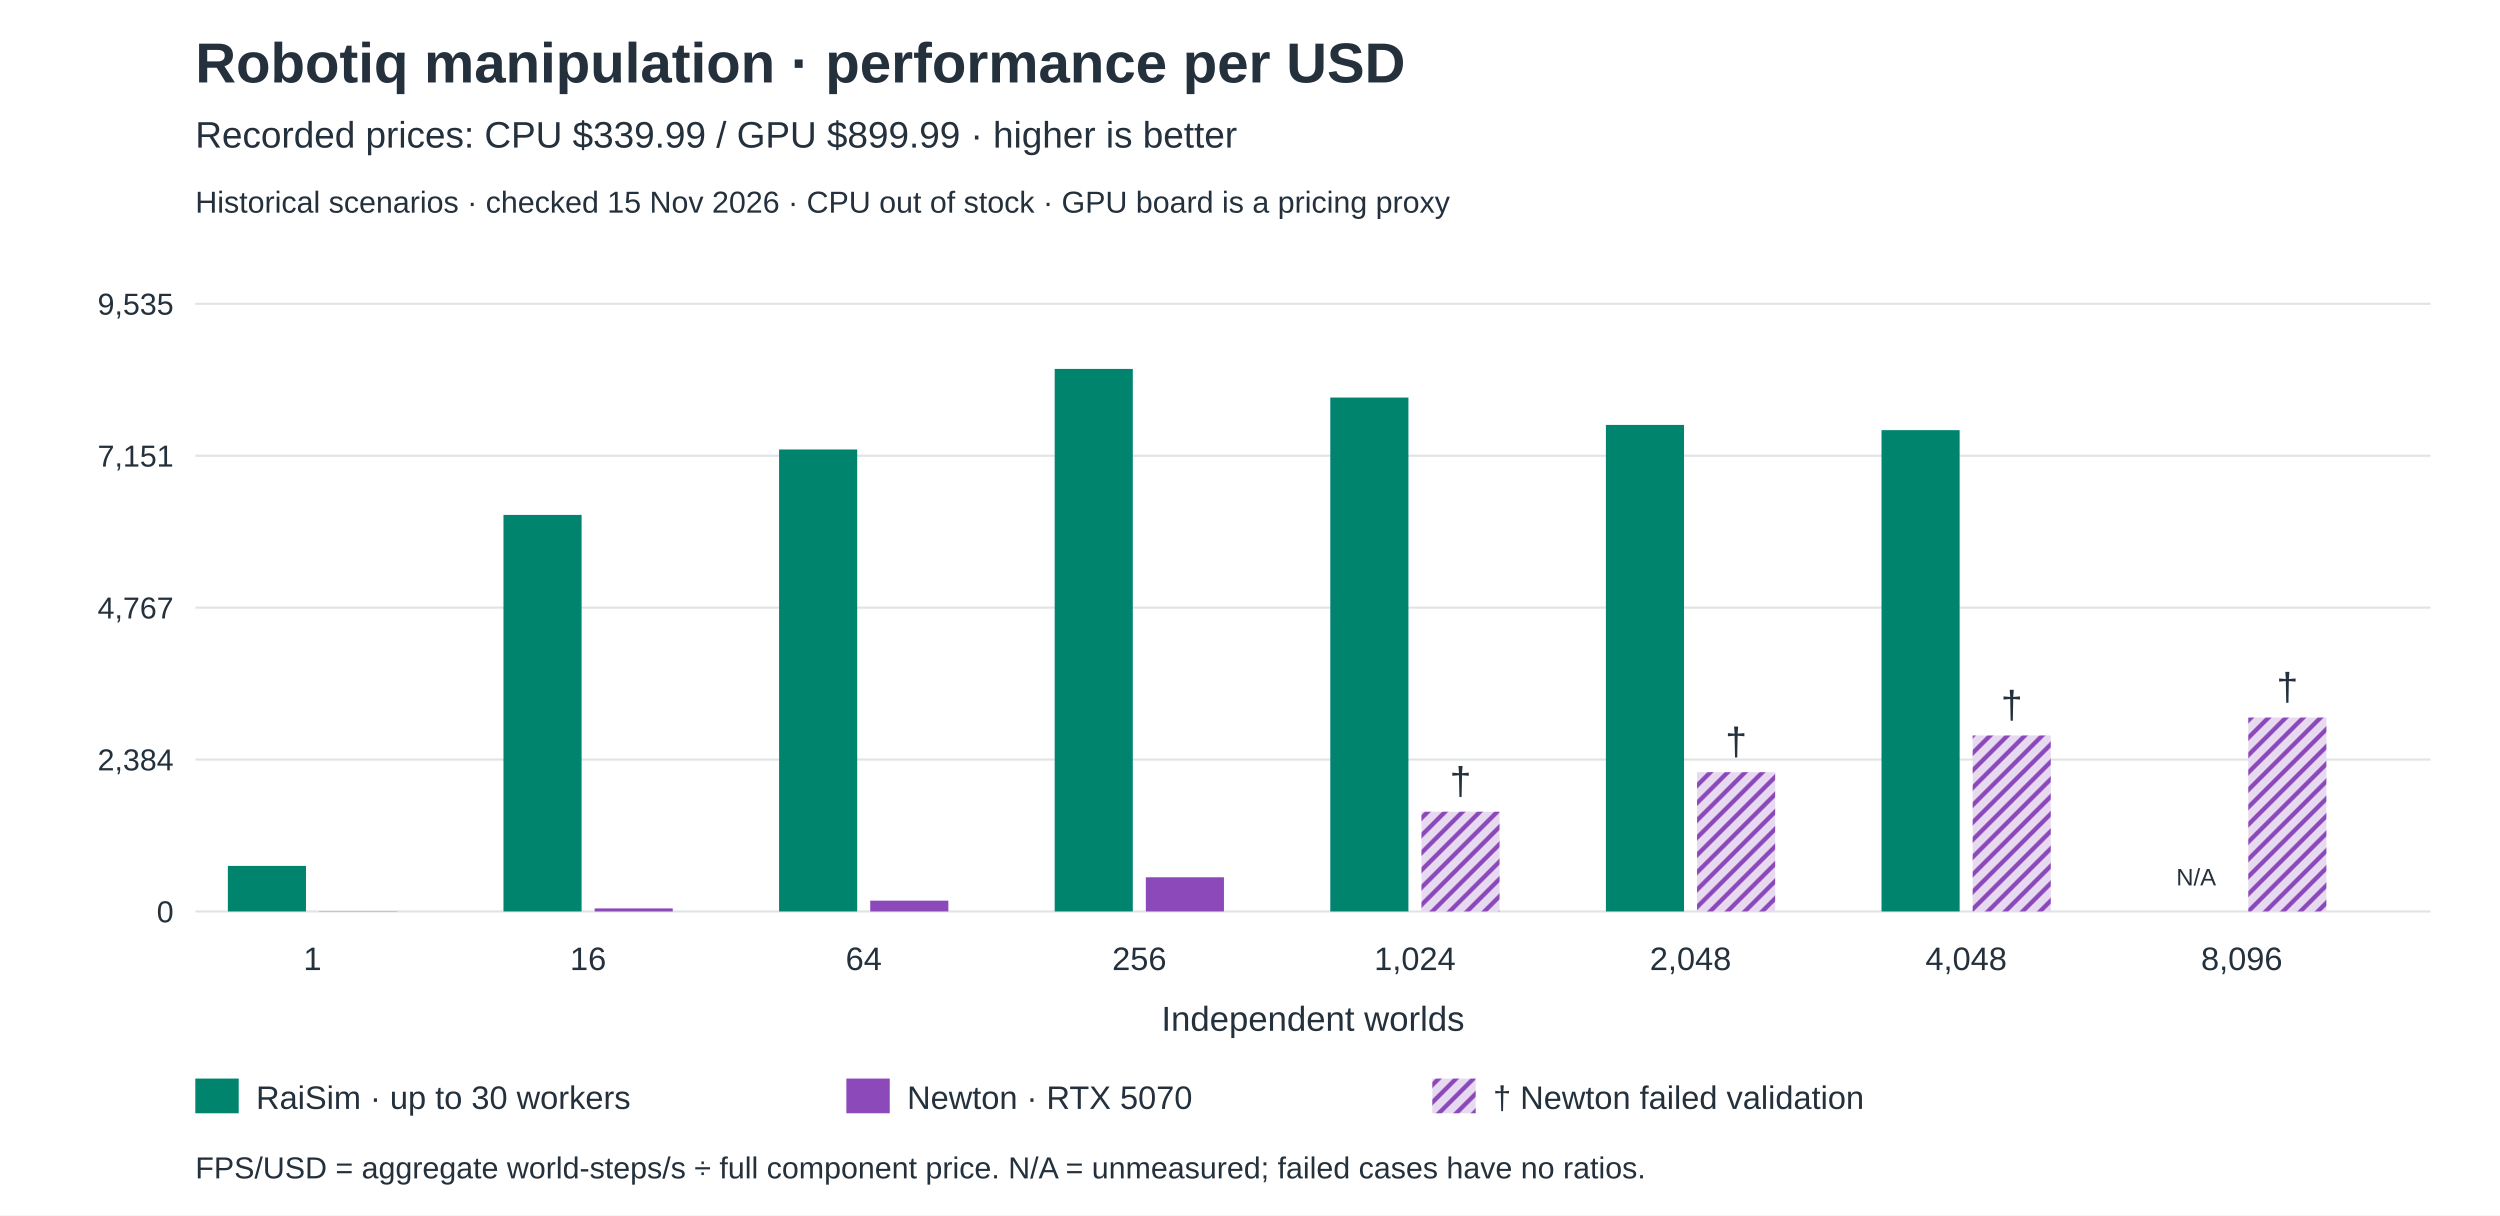
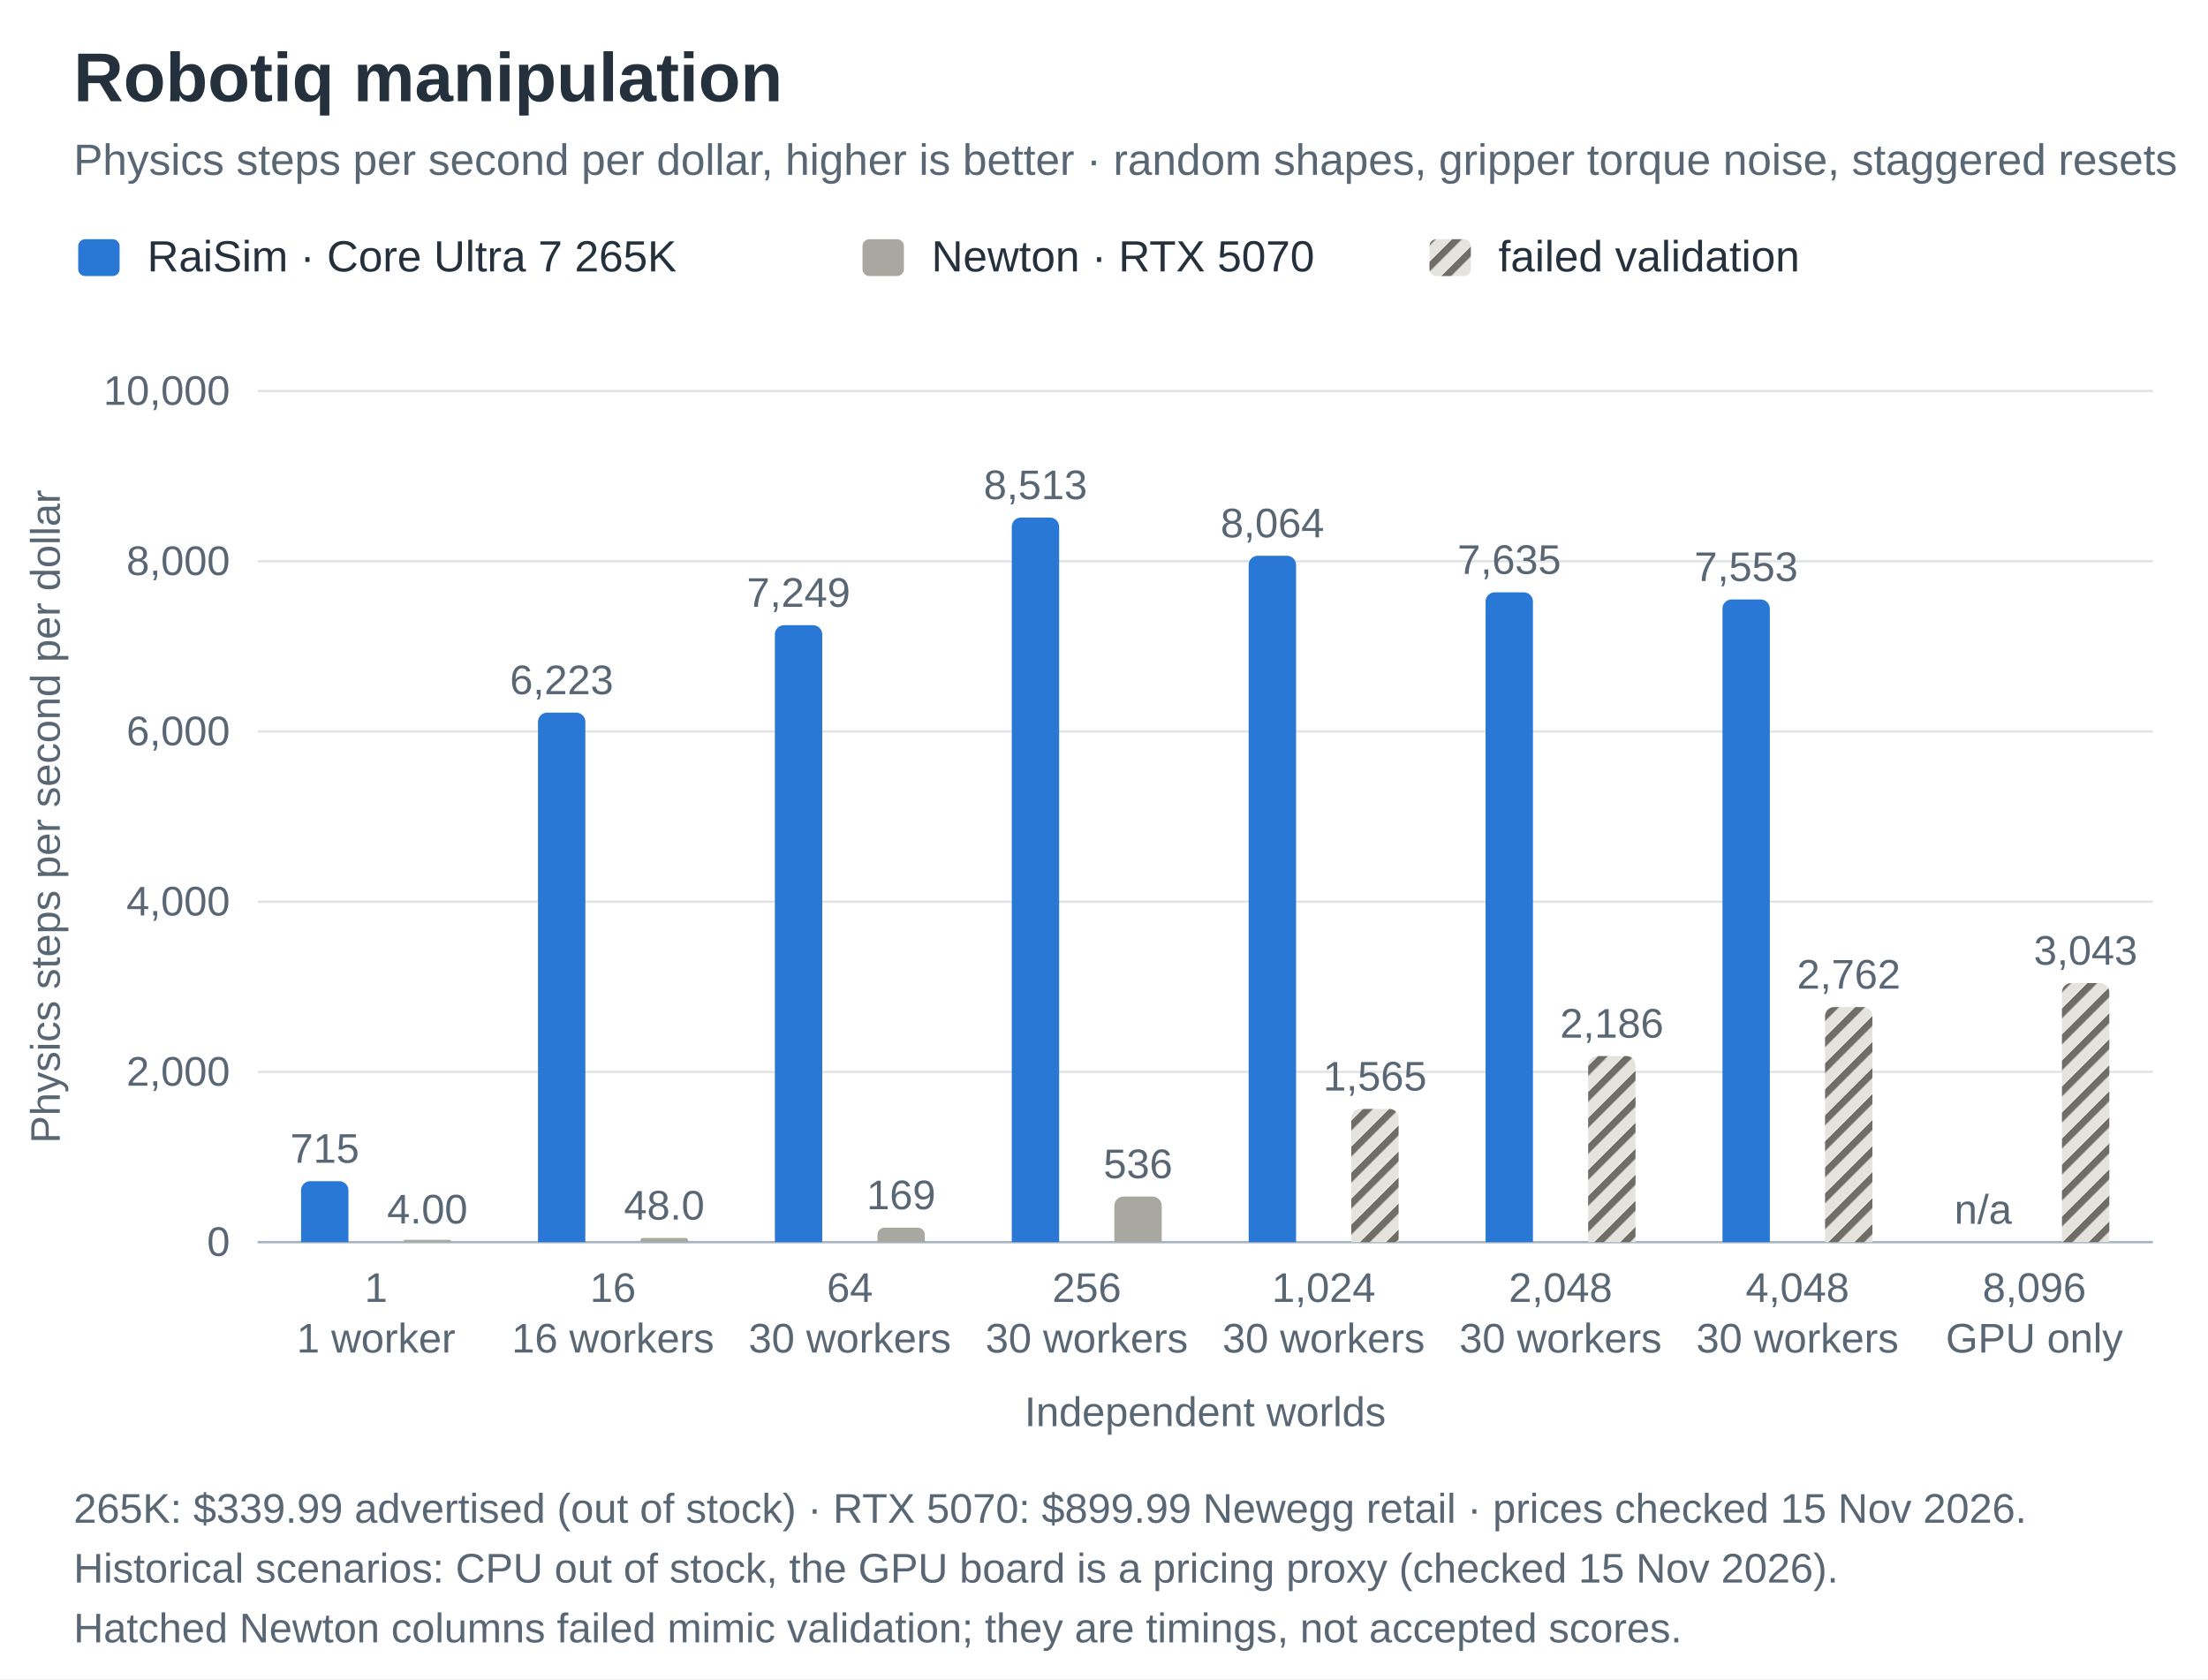
- <svg xmlns="http://www.w3.org/2000/svg" viewBox="0 0 1152 560" role="img" aria-labelledby="title desc">
+ <svg xmlns="http://www.w3.org/2000/svg" width="960" height="730" viewBox="0 0 960 730" role="img" aria-labelledby="title desc">
+   <style>text { font-family: Arial, Helvetica, sans-serif; fill: #24313d; }
+     .title { font-size: 30px; font-weight: 700; }
+     .subtitle { font-size: 19px; fill: #596674; }
+     .panel { font-size: 21px; font-weight: 700; }
+     .label { font-size: 19px; }
+     .value { font-size: 19px; font-weight: 700; }
+     .note { font-size: 18px; fill: #596674; }
+     .tick { font-size: 18px; fill: #596674; }
+     .grid { stroke: #e1e4e5; stroke-width: 1; }
+     .axis { stroke: #a8b4bf; stroke-width: 1; }
+     .reference { stroke: #596674; stroke-width: 1.5; stroke-dasharray: 6 4; }
+     .raisim { fill: #2a78d6; }
+     .rayrai { fill: #eb6834; }
+     .other { fill: #a9a8a0; }
+     .other-dark { fill: #6f6d66; }
+     .failed { fill: url(#failed); }</style>
  <defs>
-     <pattern id="failed" width="8" height="8" patternUnits="userSpaceOnUse">
-       <rect width="8" height="8" fill="#e7daf0" />
-       <path d="M-2 2L2-2M0 8L8 0M6 10L10 6" stroke="#8c49ba" stroke-width="2" />
+     <pattern id="failed" width="8" height="8" patternUnits="userSpaceOnUse" patternTransform="rotate(45)">
+       <rect width="8" height="8" fill="#e4e3de" />
+       <rect width="3" height="8" fill="#6f6d66" />
    </pattern>
  </defs>
-   <rect width="1152" height="560" fill="white" />
-   <g font-family="Arial, Helvetica, sans-serif" fill="#24313d">
-     <text x="90" y="38" font-size="26" font-weight="bold">Robotiq manipulation · performance per USD</text>
-     <text x="90" y="68" font-size="17">Recorded prices: CPU $339.99 / GPU $899.99 · higher is better</text>
-     <text x="90" y="98" font-size="14">Historical scenarios · checked 15 Nov 2026 · CPU out of stock · GPU board is a pricing proxy</text>
-     <path d="M90 420H1120" stroke="#e1e4e5" />
-     <text x="80" y="425" text-anchor="end" font-size="14">0</text>
-     <path d="M90 350H1120" stroke="#e1e4e5" />
-     <text x="80" y="355" text-anchor="end" font-size="14">2,384</text>
-     <path d="M90 280H1120" stroke="#e1e4e5" />
-     <text x="80" y="285" text-anchor="end" font-size="14">4,767</text>
-     <path d="M90 210H1120" stroke="#e1e4e5" />
-     <text x="80" y="215" text-anchor="end" font-size="14">7,151</text>
-     <path d="M90 140H1120" stroke="#e1e4e5" />
-     <text x="80" y="145" text-anchor="end" font-size="14">9,535</text>
-     <rect x="105" y="399.005" width="36" height="20.995" fill="#00846e" />
-     <rect x="147" y="419.883" width="36" height="0.117" fill="#8c49ba" />
-     <text x="144" y="447" text-anchor="middle" font-size="15">1</text>
-     <rect x="232" y="237.272" width="36" height="182.728" fill="#00846e" />
-     <rect x="274" y="418.590" width="36" height="1.410" fill="#8c49ba" />
-     <text x="271" y="447" text-anchor="middle" font-size="15">16</text>
-     <rect x="359" y="207.121" width="36" height="212.879" fill="#00846e" />
-     <rect x="401" y="415.027" width="36" height="4.973" fill="#8c49ba" />
-     <text x="398" y="447" text-anchor="middle" font-size="15">64</text>
-     <rect x="486" y="170.000" width="36" height="250.000" fill="#00846e" />
-     <rect x="528" y="404.250" width="36" height="15.750" fill="#8c49ba" />
-     <text x="525" y="447" text-anchor="middle" font-size="15">256</text>
-     <rect x="613" y="183.194" width="36" height="236.806" fill="#00846e" />
-     <rect x="655" y="374.035" width="36" height="45.965" fill="url(#failed)" />
-     <text x="673" y="366.035" text-anchor="middle" font-size="18">†</text>
-     <text x="652" y="447" text-anchor="middle" font-size="15">1,024</text>
-     <rect x="740" y="195.802" width="36" height="224.198" fill="#00846e" />
-     <rect x="782" y="355.817" width="36" height="64.183" fill="url(#failed)" />
-     <text x="800" y="347.817" text-anchor="middle" font-size="18">†</text>
-     <text x="779" y="447" text-anchor="middle" font-size="15">2,048</text>
-     <rect x="867" y="198.212" width="36" height="221.788" fill="#00846e" />
-     <rect x="909" y="338.901" width="36" height="81.099" fill="url(#failed)" />
-     <text x="927" y="330.901" text-anchor="middle" font-size="18">†</text>
-     <text x="906" y="447" text-anchor="middle" font-size="15">4,048</text>
-     <text x="1012" y="408" text-anchor="middle" font-size="11">N/A</text>
-     <rect x="1036" y="330.629" width="36" height="89.371" fill="url(#failed)" />
-     <text x="1054" y="322.629" text-anchor="middle" font-size="18">†</text>
-     <text x="1033" y="447" text-anchor="middle" font-size="15">8,096</text>
-     <text x="605" y="475" text-anchor="middle" font-size="16">Independent worlds</text>
-     <rect x="90" y="497" width="20" height="16" fill="#00846e" />
-     <text x="118" y="511" font-size="15">RaiSim · up to 30 workers</text>
-     <rect x="390" y="497" width="20" height="16" fill="#8c49ba" />
-     <text x="418" y="511" font-size="15">Newton · RTX 5070</text>
-     <rect x="660" y="497" width="20" height="16" fill="url(#failed)" />
-     <text x="688" y="511" font-size="15">† Newton failed validation</text>
-     <text x="90" y="543" font-size="14">FPS/USD = aggregate world-steps/s ÷ full component price. N/A = unmeasured; failed cases have no ratios.</text>
-   </g>
+   <rect width="960" height="730" fill="#fff" />
+   <text x="32.0" y="44.0" class="title">Robotiq manipulation</text>
+   <text x="32.0" y="76.0" class="subtitle">Physics steps per second per dollar, higher is better · random shapes, gripper torque noise, staggered resets</text>
+   <rect x="34" y="104" width="18" height="16" rx="3" class="raisim" />
+   <text x="64.0" y="118.0" class="label">RaiSim · Core Ultra 7 265K</text>
+   <rect x="375.0" y="104" width="18" height="16" rx="3" class="other" />
+   <text x="405.0" y="118.0" class="label">Newton · RTX 5070</text>
+   <rect x="621.5" y="104" width="18" height="16" rx="3" class="failed" />
+   <text x="651.5" y="118.0" class="label">failed validation</text>
+   <line x1="112" y1="540.0" x2="936" y2="540.0" class="grid" />
+   <text x="100.0" y="546.0" text-anchor="end" class="tick">0</text>
+   <line x1="112" y1="466.0" x2="936" y2="466.0" class="grid" />
+   <text x="100.0" y="472.0" text-anchor="end" class="tick">2,000</text>
+   <line x1="112" y1="392.0" x2="936" y2="392.0" class="grid" />
+   <text x="100.0" y="398.0" text-anchor="end" class="tick">4,000</text>
+   <line x1="112" y1="318.0" x2="936" y2="318.0" class="grid" />
+   <text x="100.0" y="324.0" text-anchor="end" class="tick">6,000</text>
+   <line x1="112" y1="244.0" x2="936" y2="244.0" class="grid" />
+   <text x="100.0" y="250.0" text-anchor="end" class="tick">8,000</text>
+   <line x1="112" y1="170.0" x2="936" y2="170.0" class="grid" />
+   <text x="100.0" y="176.0" text-anchor="end" class="tick">10,000</text>
+   <line x1="112" y1="540" x2="936" y2="540" class="axis" />
+   <text x="26" y="355.0" transform="rotate(-90 26 355.0)" text-anchor="middle" class="note">Physics steps per second per dollar</text>
+   <path d="M130.9 540.0V517.5A4.0 4.0 0 0 1 134.9 513.5H147.5A4.0 4.0 0 0 1 151.5 517.5V540.0Z" class="raisim" />
+   <text x="141.2" y="505.5" text-anchor="middle" class="tick" font-size="14px">715</text>
+   <path d="M175.5 540.0V539.5A0.5 0.5 0 0 1 176.0 539.0H195.6A0.5 0.5 0 0 1 196.1 539.5V540.0Z" class="other" />
+   <text x="185.8" y="531.9" text-anchor="middle" class="tick" font-size="14px">4.00</text>
+   <text x="163.5" y="566.0" text-anchor="middle" class="tick">1</text>
+   <text x="163.5" y="588.0" text-anchor="middle" class="tick" font-size="14px">1 worker</text>
+   <path d="M233.9 540.0V313.8A4.0 4.0 0 0 1 237.9 309.8H250.5A4.0 4.0 0 0 1 254.5 313.8V540.0Z" class="raisim" />
+   <text x="244.2" y="301.8" text-anchor="middle" class="tick" font-size="14px">6,223</text>
+   <path d="M278.5 540.0V539.1A0.9 0.9 0 0 1 279.4 538.2H298.2A0.9 0.9 0 0 1 299.1 539.1V540.0Z" class="other" />
+   <text x="288.8" y="530.2" text-anchor="middle" class="tick" font-size="14px">48.0</text>
+   <text x="266.5" y="566.0" text-anchor="middle" class="tick">16</text>
+   <text x="266.5" y="588.0" text-anchor="middle" class="tick" font-size="14px">16 workers</text>
+   <path d="M336.9 540.0V275.8A4.0 4.0 0 0 1 340.9 271.8H353.5A4.0 4.0 0 0 1 357.5 275.8V540.0Z" class="raisim" />
+   <text x="347.2" y="263.8" text-anchor="middle" class="tick" font-size="14px">7,249</text>
+   <path d="M381.5 540.0V536.9A3.1 3.1 0 0 1 384.6 533.7H399.0A3.1 3.1 0 0 1 402.1 536.9V540.0Z" class="other" />
+   <text x="391.8" y="525.7" text-anchor="middle" class="tick" font-size="14px">169</text>
+   <text x="369.5" y="566.0" text-anchor="middle" class="tick">64</text>
+   <text x="369.5" y="588.0" text-anchor="middle" class="tick" font-size="14px">30 workers</text>
+   <path d="M439.9 540.0V229.0A4.0 4.0 0 0 1 443.9 225.0H456.5A4.0 4.0 0 0 1 460.5 229.0V540.0Z" class="raisim" />
+   <text x="450.2" y="217.0" text-anchor="middle" class="tick" font-size="14px">8,513</text>
+   <path d="M484.5 540.0V524.2A4.0 4.0 0 0 1 488.5 520.2H501.1A4.0 4.0 0 0 1 505.1 524.2V540.0Z" class="other" />
+   <text x="494.8" y="512.2" text-anchor="middle" class="tick" font-size="14px">536</text>
+   <text x="472.5" y="566.0" text-anchor="middle" class="tick">256</text>
+   <text x="472.5" y="588.0" text-anchor="middle" class="tick" font-size="14px">30 workers</text>
+   <path d="M542.9 540.0V245.6A4.0 4.0 0 0 1 546.9 241.6H559.5A4.0 4.0 0 0 1 563.5 245.6V540.0Z" class="raisim" />
+   <text x="553.2" y="233.6" text-anchor="middle" class="tick" font-size="14px">8,064</text>
+   <path d="M587.5 540.0V486.1A4.0 4.0 0 0 1 591.5 482.1H604.1A4.0 4.0 0 0 1 608.1 486.1V540.0Z" class="failed" />
+   <text x="597.8" y="474.1" text-anchor="middle" class="tick" font-size="14px">1,565</text>
+   <text x="575.5" y="566.0" text-anchor="middle" class="tick">1,024</text>
+   <text x="575.5" y="588.0" text-anchor="middle" class="tick" font-size="14px">30 workers</text>
+   <path d="M645.9 540.0V261.5A4.0 4.0 0 0 1 649.9 257.5H662.5A4.0 4.0 0 0 1 666.5 261.5V540.0Z" class="raisim" />
+   <text x="656.2" y="249.5" text-anchor="middle" class="tick" font-size="14px">7,635</text>
+   <path d="M690.5 540.0V463.1A4.0 4.0 0 0 1 694.5 459.1H707.1A4.0 4.0 0 0 1 711.1 463.1V540.0Z" class="failed" />
+   <text x="700.8" y="451.1" text-anchor="middle" class="tick" font-size="14px">2,186</text>
+   <text x="678.5" y="566.0" text-anchor="middle" class="tick">2,048</text>
+   <text x="678.5" y="588.0" text-anchor="middle" class="tick" font-size="14px">30 workers</text>
+   <path d="M748.9 540.0V264.6A4.0 4.0 0 0 1 752.9 260.6H765.5A4.0 4.0 0 0 1 769.5 264.6V540.0Z" class="raisim" />
+   <text x="759.2" y="252.6" text-anchor="middle" class="tick" font-size="14px">7,553</text>
+   <path d="M793.5 540.0V441.8A4.0 4.0 0 0 1 797.5 437.8H810.1A4.0 4.0 0 0 1 814.1 441.8V540.0Z" class="failed" />
+   <text x="803.8" y="429.8" text-anchor="middle" class="tick" font-size="14px">2,762</text>
+   <text x="781.5" y="566.0" text-anchor="middle" class="tick">4,048</text>
+   <text x="781.5" y="588.0" text-anchor="middle" class="tick" font-size="14px">30 workers</text>
+   <text x="862.2" y="532.0" text-anchor="middle" class="tick" font-size="13px">n/a</text>
+   <path d="M896.5 540.0V431.4A4.0 4.0 0 0 1 900.5 427.4H913.1A4.0 4.0 0 0 1 917.1 431.4V540.0Z" class="failed" />
+   <text x="906.8" y="419.4" text-anchor="middle" class="tick" font-size="14px">3,043</text>
+   <text x="884.5" y="566.0" text-anchor="middle" class="tick">8,096</text>
+   <text x="884.5" y="588.0" text-anchor="middle" class="tick" font-size="14px">GPU only</text>
+   <text x="524.0" y="620.0" text-anchor="middle" class="note">Independent worlds</text>
+   <text x="32.0" y="714.0" class="note">Hatched Newton columns failed mimic validation; they are timings, not accepted scores.</text>
+   <text x="32.0" y="688.0" class="note">Historical scenarios: CPU out of stock, the GPU board is a pricing proxy (checked 15 Nov 2026).</text>
+   <text x="32.0" y="662.0" class="note">265K: $339.99 advertised (out of stock) · RTX 5070: $899.99 Newegg retail · prices checked 15 Nov 2026.</text>
</svg>
